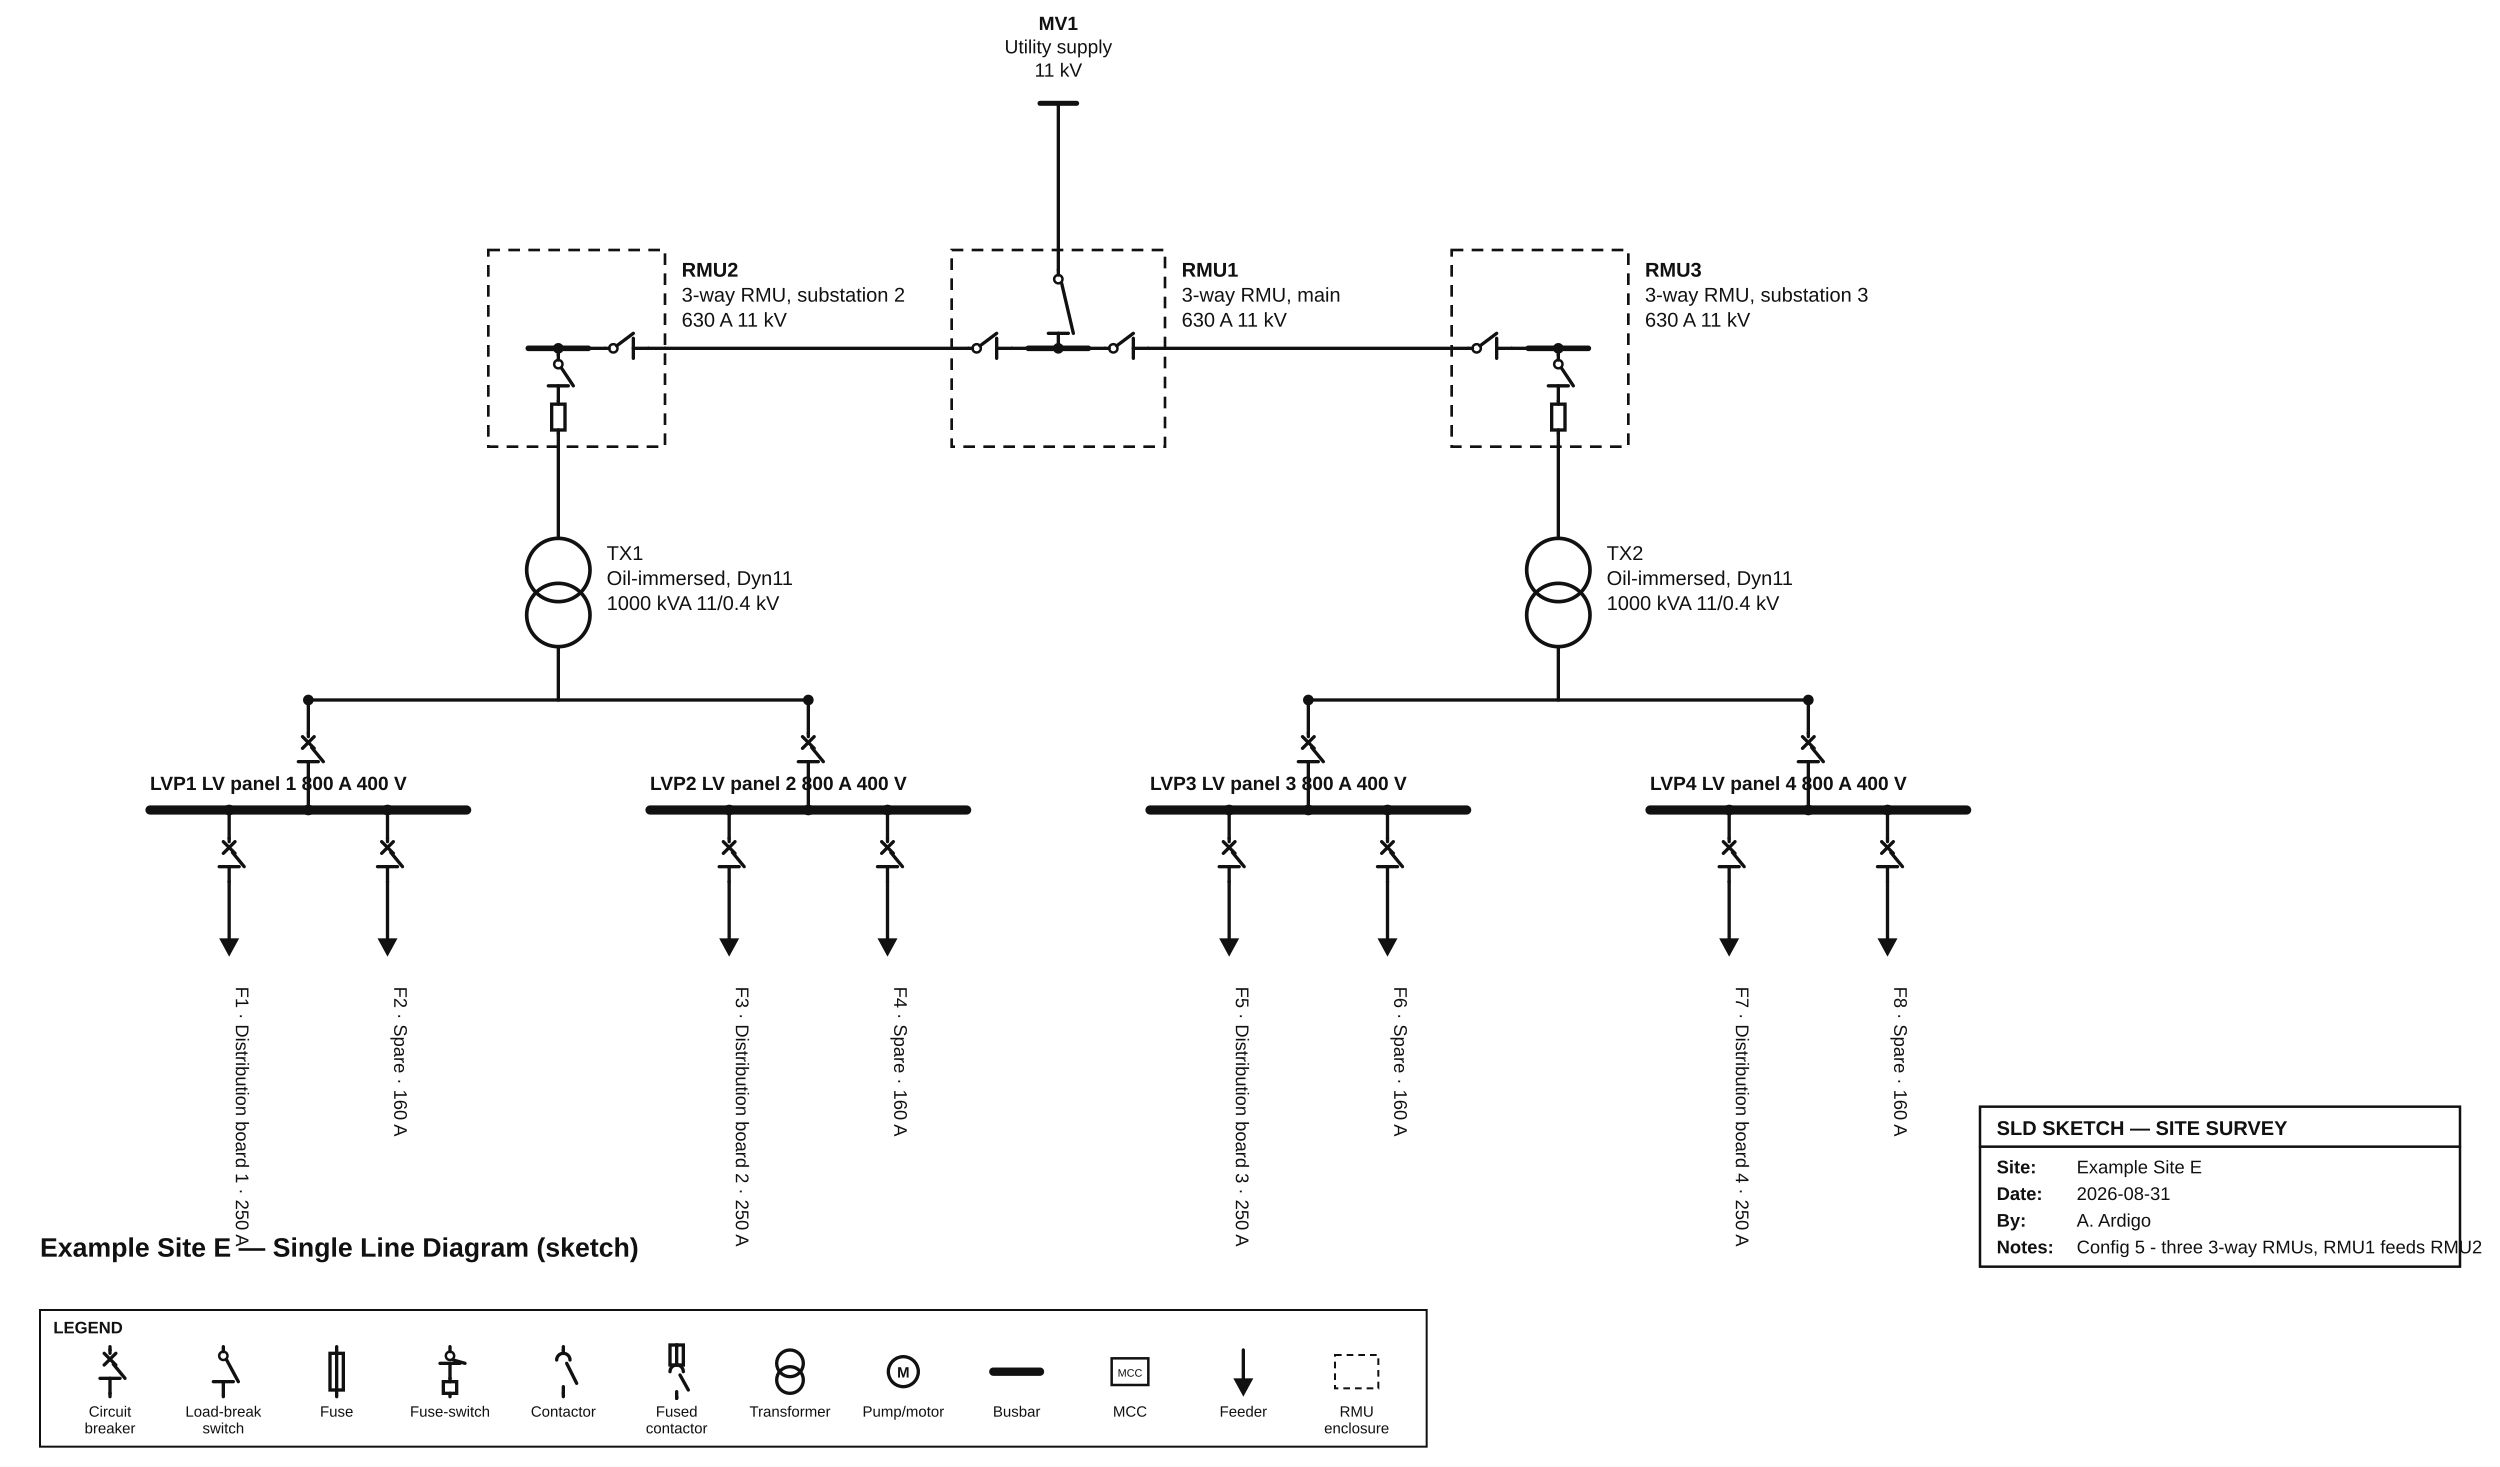
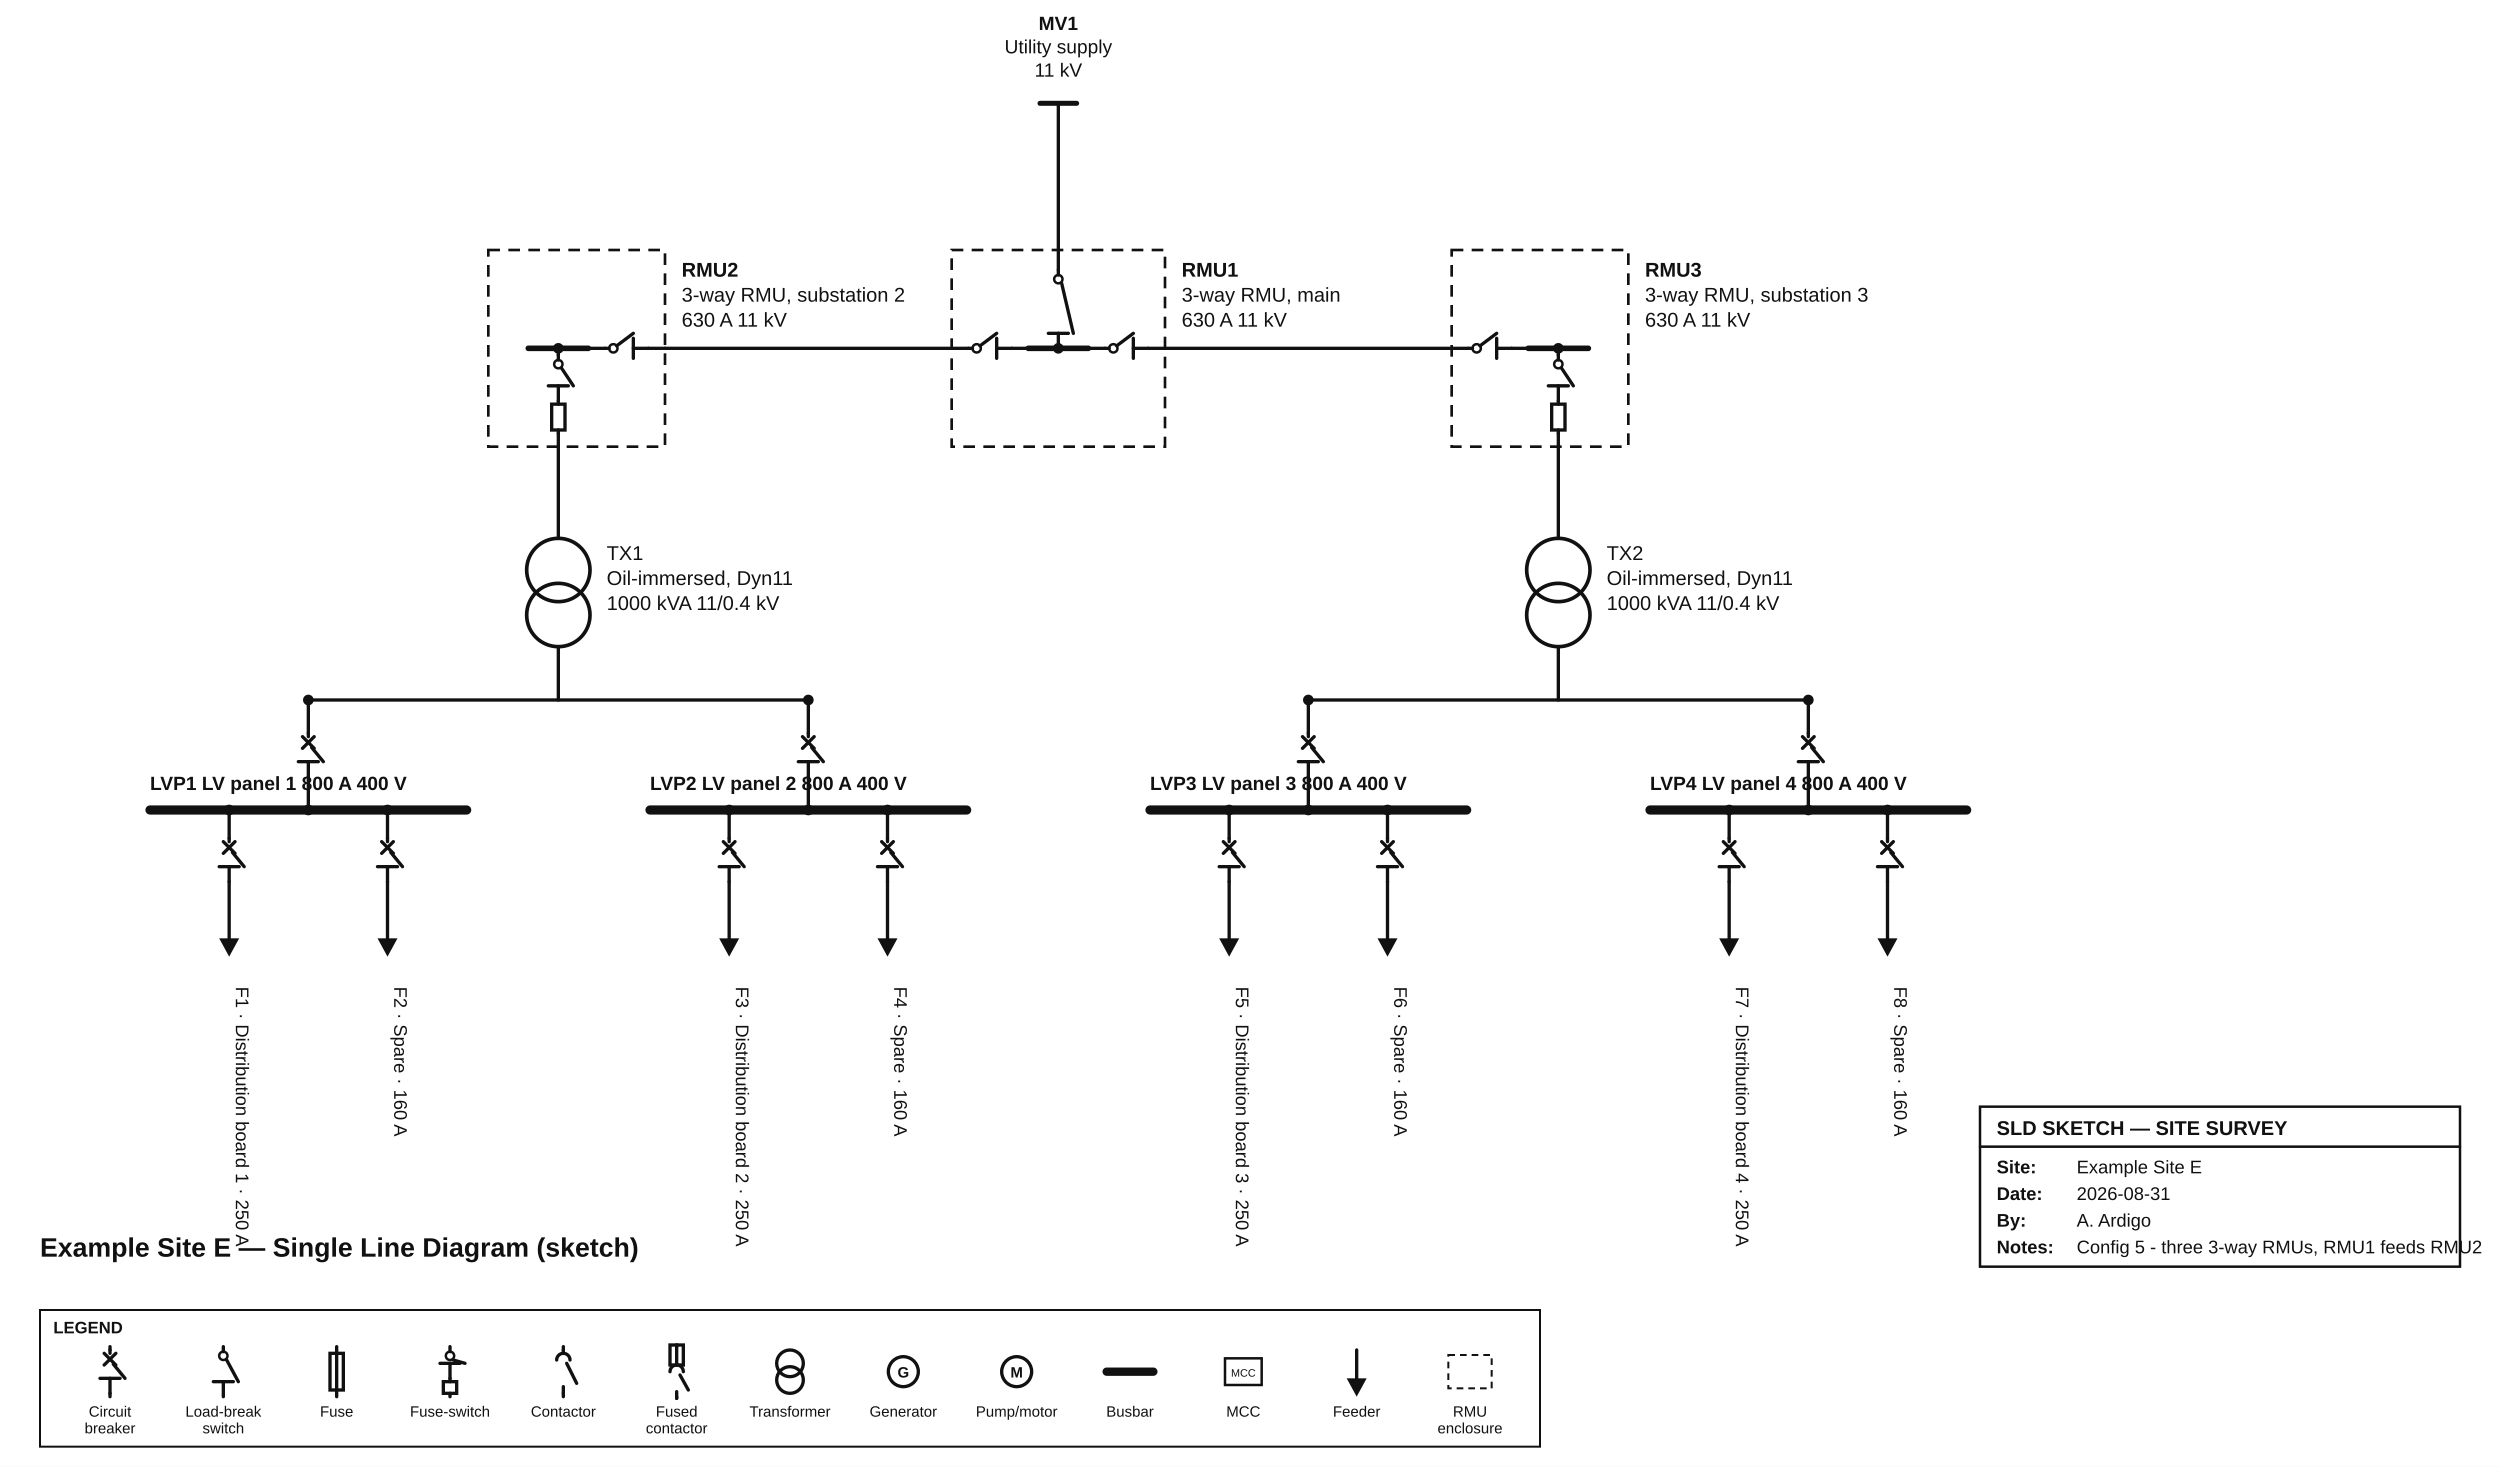
<svg xmlns="http://www.w3.org/2000/svg" width="1500" height="880" viewBox="0 0 1500 880">
  <rect width="100%" height="100%" fill="white" />
  <text x="24.0" y="754.0" font-family="Arial, Helvetica, sans-serif" font-size="16" fill="#111" text-anchor="start" font-weight="bold">Example Site E — Single Line Diagram (sketch)</text>
  <rect x="571.0" y="150.0" width="128.0" height="118.0" fill="none" stroke="#111" stroke-width="1.6" stroke-dasharray="7 5" />
  <line x1="617.0" y1="209.0" x2="653.0" y2="209.0" stroke="#111" stroke-width="3.4" stroke-linecap="round" />
  <line x1="635.0" y1="162.0" x2="635.0" y2="165.0" stroke="#111" stroke-width="2" stroke-linecap="round" />
  <circle cx="635.0" cy="167.5" r="2.5" fill="none" stroke="#111" stroke-width="1.5" />
  <line x1="637.0" y1="170.0" x2="644.0" y2="200.0" stroke="#111" stroke-width="2" stroke-linecap="round" />
  <line x1="629.0" y1="200.0" x2="641.0" y2="200.0" stroke="#111" stroke-width="2" stroke-linecap="round" />
  <line x1="635.0" y1="200.0" x2="635.0" y2="209.0" stroke="#111" stroke-width="2" stroke-linecap="round" />
  <line x1="635.0" y1="150.0" x2="635.0" y2="162.0" stroke="#111" stroke-width="2" stroke-linecap="round" />
  <circle cx="635.0" cy="209.0" r="3.2" fill="#111" />
  <text x="709.0" y="166.0" font-family="Arial, Helvetica, sans-serif" font-size="12" fill="#111" text-anchor="start" font-weight="bold">RMU1</text>
  <text x="709.0" y="181.0" font-family="Arial, Helvetica, sans-serif" font-size="12" fill="#111" text-anchor="start">3-way RMU, main</text>
  <text x="709.0" y="196.0" font-family="Arial, Helvetica, sans-serif" font-size="12" fill="#111" text-anchor="start">630 A 11 kV</text>
  <rect x="293.0" y="150.0" width="106.0" height="118.0" fill="none" stroke="#111" stroke-width="1.6" stroke-dasharray="7 5" />
  <line x1="317.0" y1="209.0" x2="353.0" y2="209.0" stroke="#111" stroke-width="3.4" stroke-linecap="round" />
  <line x1="335.0" y1="213.0" x2="335.0" y2="216.0" stroke="#111" stroke-width="2" stroke-linecap="round" />
  <circle cx="335.0" cy="218.5" r="2.5" fill="none" stroke="#111" stroke-width="1.5" />
  <line x1="337.0" y1="221.0" x2="344.0" y2="231.5" stroke="#111" stroke-width="2" stroke-linecap="round" />
  <line x1="329.0" y1="231.5" x2="341.0" y2="231.5" stroke="#111" stroke-width="2" stroke-linecap="round" />
  <line x1="335.0" y1="231.5" x2="335.0" y2="240.5" stroke="#111" stroke-width="2" stroke-linecap="round" />
  <rect x="331.0" y="242.5" width="8.0" height="15.5" fill="none" stroke="#111" stroke-width="2" />
  <line x1="335.0" y1="240.5" x2="335.0" y2="242.5" stroke="#111" stroke-width="2" stroke-linecap="round" />
  <line x1="335.0" y1="258.0" x2="335.0" y2="260.0" stroke="#111" stroke-width="2" stroke-linecap="round" />
  <line x1="335.0" y1="209.0" x2="335.0" y2="213.0" stroke="#111" stroke-width="2" stroke-linecap="round" />
  <line x1="335.0" y1="260.0" x2="335.0" y2="268.0" stroke="#111" stroke-width="2" stroke-linecap="round" />
  <circle cx="335.0" cy="209.0" r="3.2" fill="#111" />
  <text x="409.0" y="166.0" font-family="Arial, Helvetica, sans-serif" font-size="12" fill="#111" text-anchor="start" font-weight="bold">RMU2</text>
  <text x="409.0" y="181.0" font-family="Arial, Helvetica, sans-serif" font-size="12" fill="#111" text-anchor="start">3-way RMU, substation 2</text>
  <text x="409.0" y="196.0" font-family="Arial, Helvetica, sans-serif" font-size="12" fill="#111" text-anchor="start">630 A 11 kV</text>
  <rect x="871.0" y="150.0" width="106.0" height="118.0" fill="none" stroke="#111" stroke-width="1.6" stroke-dasharray="7 5" />
  <line x1="917.0" y1="209.0" x2="953.0" y2="209.0" stroke="#111" stroke-width="3.4" stroke-linecap="round" />
  <line x1="935.0" y1="213.0" x2="935.0" y2="216.0" stroke="#111" stroke-width="2" stroke-linecap="round" />
  <circle cx="935.0" cy="218.5" r="2.5" fill="none" stroke="#111" stroke-width="1.5" />
  <line x1="937.0" y1="221.0" x2="944.0" y2="231.5" stroke="#111" stroke-width="2" stroke-linecap="round" />
  <line x1="929.0" y1="231.5" x2="941.0" y2="231.5" stroke="#111" stroke-width="2" stroke-linecap="round" />
  <line x1="935.0" y1="231.5" x2="935.0" y2="240.5" stroke="#111" stroke-width="2" stroke-linecap="round" />
  <rect x="931.0" y="242.5" width="8.0" height="15.5" fill="none" stroke="#111" stroke-width="2" />
  <line x1="935.0" y1="240.5" x2="935.0" y2="242.5" stroke="#111" stroke-width="2" stroke-linecap="round" />
  <line x1="935.0" y1="258.0" x2="935.0" y2="260.0" stroke="#111" stroke-width="2" stroke-linecap="round" />
  <line x1="935.0" y1="209.0" x2="935.0" y2="213.0" stroke="#111" stroke-width="2" stroke-linecap="round" />
  <line x1="935.0" y1="260.0" x2="935.0" y2="268.0" stroke="#111" stroke-width="2" stroke-linecap="round" />
  <circle cx="935.0" cy="209.0" r="3.2" fill="#111" />
  <text x="987.0" y="166.0" font-family="Arial, Helvetica, sans-serif" font-size="12" fill="#111" text-anchor="start" font-weight="bold">RMU3</text>
  <text x="987.0" y="181.0" font-family="Arial, Helvetica, sans-serif" font-size="12" fill="#111" text-anchor="start">3-way RMU, substation 3</text>
  <text x="987.0" y="196.0" font-family="Arial, Helvetica, sans-serif" font-size="12" fill="#111" text-anchor="start">630 A 11 kV</text>
  <line x1="399.0" y1="209.0" x2="571.0" y2="209.0" stroke="#111" stroke-width="2" stroke-linecap="round" />
  <line x1="363.0" y1="209.0" x2="365.5" y2="209.0" stroke="#111" stroke-width="2" stroke-linecap="round" />
  <circle cx="368.0" cy="209.0" r="2.5" fill="none" stroke="#111" stroke-width="1.5" />
  <line x1="370.0" y1="207.5" x2="380.0" y2="200.0" stroke="#111" stroke-width="2" stroke-linecap="round" />
  <line x1="380.0" y1="203.0" x2="380.0" y2="215.0" stroke="#111" stroke-width="2" stroke-linecap="round" />
  <line x1="380.0" y1="209.0" x2="389.0" y2="209.0" stroke="#111" stroke-width="2" stroke-linecap="round" />
  <line x1="353.0" y1="209.0" x2="363.0" y2="209.0" stroke="#111" stroke-width="2" stroke-linecap="round" />
  <line x1="389.0" y1="209.0" x2="399.0" y2="209.0" stroke="#111" stroke-width="2" stroke-linecap="round" />
  <line x1="581.0" y1="209.0" x2="583.5" y2="209.0" stroke="#111" stroke-width="2" stroke-linecap="round" />
  <circle cx="586.0" cy="209.0" r="2.5" fill="none" stroke="#111" stroke-width="1.5" />
  <line x1="588.0" y1="207.5" x2="598.0" y2="200.0" stroke="#111" stroke-width="2" stroke-linecap="round" />
  <line x1="598.0" y1="203.0" x2="598.0" y2="215.0" stroke="#111" stroke-width="2" stroke-linecap="round" />
  <line x1="598.0" y1="209.0" x2="607.0" y2="209.0" stroke="#111" stroke-width="2" stroke-linecap="round" />
  <line x1="571.0" y1="209.0" x2="581.0" y2="209.0" stroke="#111" stroke-width="2" stroke-linecap="round" />
  <line x1="607.0" y1="209.0" x2="617.0" y2="209.0" stroke="#111" stroke-width="2" stroke-linecap="round" />
  <line x1="699.0" y1="209.0" x2="871.0" y2="209.0" stroke="#111" stroke-width="2" stroke-linecap="round" />
  <line x1="663.0" y1="209.0" x2="665.5" y2="209.0" stroke="#111" stroke-width="2" stroke-linecap="round" />
  <circle cx="668.0" cy="209.0" r="2.5" fill="none" stroke="#111" stroke-width="1.5" />
  <line x1="670.0" y1="207.5" x2="680.0" y2="200.0" stroke="#111" stroke-width="2" stroke-linecap="round" />
  <line x1="680.0" y1="203.0" x2="680.0" y2="215.0" stroke="#111" stroke-width="2" stroke-linecap="round" />
  <line x1="680.0" y1="209.0" x2="689.0" y2="209.0" stroke="#111" stroke-width="2" stroke-linecap="round" />
  <line x1="653.0" y1="209.0" x2="663.0" y2="209.0" stroke="#111" stroke-width="2" stroke-linecap="round" />
  <line x1="689.0" y1="209.0" x2="699.0" y2="209.0" stroke="#111" stroke-width="2" stroke-linecap="round" />
  <line x1="881.0" y1="209.0" x2="883.5" y2="209.0" stroke="#111" stroke-width="2" stroke-linecap="round" />
  <circle cx="886.0" cy="209.0" r="2.5" fill="none" stroke="#111" stroke-width="1.5" />
  <line x1="888.0" y1="207.5" x2="898.0" y2="200.0" stroke="#111" stroke-width="2" stroke-linecap="round" />
  <line x1="898.0" y1="203.0" x2="898.0" y2="215.0" stroke="#111" stroke-width="2" stroke-linecap="round" />
  <line x1="898.0" y1="209.0" x2="907.0" y2="209.0" stroke="#111" stroke-width="2" stroke-linecap="round" />
  <line x1="871.0" y1="209.0" x2="881.0" y2="209.0" stroke="#111" stroke-width="2" stroke-linecap="round" />
  <line x1="907.0" y1="209.0" x2="917.0" y2="209.0" stroke="#111" stroke-width="2" stroke-linecap="round" />
  <line x1="624.0" y1="62.0" x2="646.0" y2="62.0" stroke="#111" stroke-width="3" stroke-linecap="round" />
  <text x="635.0" y="18.0" font-family="Arial, Helvetica, sans-serif" font-size="11.5" fill="#111" text-anchor="middle" font-weight="bold">MV1</text>
  <text x="635.0" y="32.0" font-family="Arial, Helvetica, sans-serif" font-size="11.5" fill="#111" text-anchor="middle">Utility supply</text>
  <text x="635.0" y="46.0" font-family="Arial, Helvetica, sans-serif" font-size="11.5" fill="#111" text-anchor="middle">11 kV</text>
  <line x1="635.0" y1="62.0" x2="635.0" y2="150.0" stroke="#111" stroke-width="2" stroke-linecap="round" />
  <circle cx="335.0" cy="342.0" r="19" fill="none" stroke="#111" stroke-width="2.2" />
  <circle cx="335.0" cy="369.0" r="19" fill="none" stroke="#111" stroke-width="2.2" />
  <text x="364.0" y="336.0" font-family="Arial, Helvetica, sans-serif" font-size="12" fill="#111" text-anchor="start">TX1</text>
  <text x="364.0" y="351.0" font-family="Arial, Helvetica, sans-serif" font-size="12" fill="#111" text-anchor="start">Oil-immersed, Dyn11</text>
  <text x="364.0" y="366.0" font-family="Arial, Helvetica, sans-serif" font-size="12" fill="#111" text-anchor="start">1000 kVA 11/0.4 kV</text>
  <line x1="335.0" y1="268.0" x2="335.0" y2="323.0" stroke="#111" stroke-width="2" stroke-linecap="round" />
  <line x1="335.0" y1="388.0" x2="335.0" y2="420.0" stroke="#111" stroke-width="2" stroke-linecap="round" />
  <line x1="185.0" y1="420.0" x2="485.0" y2="420.0" stroke="#111" stroke-width="2" stroke-linecap="round" />
  <circle cx="185.0" cy="420.0" r="3.2" fill="#111" />
  <line x1="185.0" y1="440.0" x2="185.0" y2="442.0" stroke="#111" stroke-width="2" stroke-linecap="round" />
  <line x1="181.5" y1="442.0" x2="188.5" y2="449.0" stroke="#111" stroke-width="2" stroke-linecap="round" />
  <line x1="181.5" y1="449.0" x2="188.5" y2="442.0" stroke="#111" stroke-width="2" stroke-linecap="round" />
  <line x1="187.0" y1="448.5" x2="194.0" y2="457.0" stroke="#111" stroke-width="2" stroke-linecap="round" />
  <line x1="179.0" y1="457.0" x2="191.0" y2="457.0" stroke="#111" stroke-width="2" stroke-linecap="round" />
  <line x1="185.0" y1="457.0" x2="185.0" y2="466.0" stroke="#111" stroke-width="2" stroke-linecap="round" />
  <line x1="185.0" y1="420.0" x2="185.0" y2="440.0" stroke="#111" stroke-width="2" stroke-linecap="round" />
  <line x1="185.0" y1="466.0" x2="185.0" y2="486.0" stroke="#111" stroke-width="2" stroke-linecap="round" />
  <circle cx="185.0" cy="486.0" r="3.2" fill="#111" />
  <circle cx="485.0" cy="420.0" r="3.2" fill="#111" />
  <line x1="485.0" y1="440.0" x2="485.0" y2="442.0" stroke="#111" stroke-width="2" stroke-linecap="round" />
  <line x1="481.5" y1="442.0" x2="488.5" y2="449.0" stroke="#111" stroke-width="2" stroke-linecap="round" />
  <line x1="481.5" y1="449.0" x2="488.5" y2="442.0" stroke="#111" stroke-width="2" stroke-linecap="round" />
  <line x1="487.0" y1="448.5" x2="494.0" y2="457.0" stroke="#111" stroke-width="2" stroke-linecap="round" />
  <line x1="479.0" y1="457.0" x2="491.0" y2="457.0" stroke="#111" stroke-width="2" stroke-linecap="round" />
  <line x1="485.0" y1="457.0" x2="485.0" y2="466.0" stroke="#111" stroke-width="2" stroke-linecap="round" />
  <line x1="485.0" y1="420.0" x2="485.0" y2="440.0" stroke="#111" stroke-width="2" stroke-linecap="round" />
  <line x1="485.0" y1="466.0" x2="485.0" y2="486.0" stroke="#111" stroke-width="2" stroke-linecap="round" />
  <circle cx="485.0" cy="486.0" r="3.2" fill="#111" />
  <circle cx="935.0" cy="342.0" r="19" fill="none" stroke="#111" stroke-width="2.2" />
  <circle cx="935.0" cy="369.0" r="19" fill="none" stroke="#111" stroke-width="2.2" />
  <text x="964.0" y="336.0" font-family="Arial, Helvetica, sans-serif" font-size="12" fill="#111" text-anchor="start">TX2</text>
  <text x="964.0" y="351.0" font-family="Arial, Helvetica, sans-serif" font-size="12" fill="#111" text-anchor="start">Oil-immersed, Dyn11</text>
  <text x="964.0" y="366.0" font-family="Arial, Helvetica, sans-serif" font-size="12" fill="#111" text-anchor="start">1000 kVA 11/0.4 kV</text>
  <line x1="935.0" y1="268.0" x2="935.0" y2="323.0" stroke="#111" stroke-width="2" stroke-linecap="round" />
  <line x1="935.0" y1="388.0" x2="935.0" y2="420.0" stroke="#111" stroke-width="2" stroke-linecap="round" />
  <line x1="785.0" y1="420.0" x2="1085.0" y2="420.0" stroke="#111" stroke-width="2" stroke-linecap="round" />
  <circle cx="785.0" cy="420.0" r="3.2" fill="#111" />
  <line x1="785.0" y1="440.0" x2="785.0" y2="442.0" stroke="#111" stroke-width="2" stroke-linecap="round" />
  <line x1="781.5" y1="442.0" x2="788.5" y2="449.0" stroke="#111" stroke-width="2" stroke-linecap="round" />
  <line x1="781.5" y1="449.0" x2="788.5" y2="442.0" stroke="#111" stroke-width="2" stroke-linecap="round" />
  <line x1="787.0" y1="448.5" x2="794.0" y2="457.0" stroke="#111" stroke-width="2" stroke-linecap="round" />
  <line x1="779.0" y1="457.0" x2="791.0" y2="457.0" stroke="#111" stroke-width="2" stroke-linecap="round" />
  <line x1="785.0" y1="457.0" x2="785.0" y2="466.0" stroke="#111" stroke-width="2" stroke-linecap="round" />
  <line x1="785.0" y1="420.0" x2="785.0" y2="440.0" stroke="#111" stroke-width="2" stroke-linecap="round" />
  <line x1="785.0" y1="466.0" x2="785.0" y2="486.0" stroke="#111" stroke-width="2" stroke-linecap="round" />
  <circle cx="785.0" cy="486.0" r="3.2" fill="#111" />
  <circle cx="1085.0" cy="420.0" r="3.2" fill="#111" />
  <line x1="1085.0" y1="440.0" x2="1085.0" y2="442.0" stroke="#111" stroke-width="2" stroke-linecap="round" />
  <line x1="1081.5" y1="442.0" x2="1088.5" y2="449.0" stroke="#111" stroke-width="2" stroke-linecap="round" />
  <line x1="1081.5" y1="449.0" x2="1088.5" y2="442.0" stroke="#111" stroke-width="2" stroke-linecap="round" />
  <line x1="1087.0" y1="448.5" x2="1094.0" y2="457.0" stroke="#111" stroke-width="2" stroke-linecap="round" />
  <line x1="1079.0" y1="457.0" x2="1091.0" y2="457.0" stroke="#111" stroke-width="2" stroke-linecap="round" />
  <line x1="1085.0" y1="457.0" x2="1085.0" y2="466.0" stroke="#111" stroke-width="2" stroke-linecap="round" />
  <line x1="1085.0" y1="420.0" x2="1085.0" y2="440.0" stroke="#111" stroke-width="2" stroke-linecap="round" />
  <line x1="1085.0" y1="466.0" x2="1085.0" y2="486.0" stroke="#111" stroke-width="2" stroke-linecap="round" />
  <circle cx="1085.0" cy="486.0" r="3.2" fill="#111" />
  <line x1="90.0" y1="486.0" x2="280.0" y2="486.0" stroke="#111" stroke-width="5.5" stroke-linecap="round" />
  <text x="90.0" y="474.0" font-family="Arial, Helvetica, sans-serif" font-size="11.5" fill="#111" text-anchor="start" font-weight="bold">LVP1 LV panel 1 800 A 400 V</text>
  <line x1="390.0" y1="486.0" x2="580.0" y2="486.0" stroke="#111" stroke-width="5.5" stroke-linecap="round" />
  <text x="390.0" y="474.0" font-family="Arial, Helvetica, sans-serif" font-size="11.5" fill="#111" text-anchor="start" font-weight="bold">LVP2 LV panel 2 800 A 400 V</text>
  <line x1="690.0" y1="486.0" x2="880.0" y2="486.0" stroke="#111" stroke-width="5.5" stroke-linecap="round" />
  <text x="690.0" y="474.0" font-family="Arial, Helvetica, sans-serif" font-size="11.5" fill="#111" text-anchor="start" font-weight="bold">LVP3 LV panel 3 800 A 400 V</text>
  <line x1="990.0" y1="486.0" x2="1180.0" y2="486.0" stroke="#111" stroke-width="5.5" stroke-linecap="round" />
  <text x="990.0" y="474.0" font-family="Arial, Helvetica, sans-serif" font-size="11.5" fill="#111" text-anchor="start" font-weight="bold">LVP4 LV panel 4 800 A 400 V</text>
  <circle cx="137.5" cy="486.0" r="3.2" fill="#111" />
  <line x1="137.5" y1="503.0" x2="137.5" y2="505.0" stroke="#111" stroke-width="2" stroke-linecap="round" />
  <line x1="134.0" y1="505.0" x2="141.0" y2="512.0" stroke="#111" stroke-width="2" stroke-linecap="round" />
  <line x1="134.0" y1="512.0" x2="141.0" y2="505.0" stroke="#111" stroke-width="2" stroke-linecap="round" />
  <line x1="139.5" y1="511.5" x2="146.5" y2="520.0" stroke="#111" stroke-width="2" stroke-linecap="round" />
  <line x1="131.5" y1="520.0" x2="143.5" y2="520.0" stroke="#111" stroke-width="2" stroke-linecap="round" />
  <line x1="137.5" y1="520.0" x2="137.5" y2="529.0" stroke="#111" stroke-width="2" stroke-linecap="round" />
  <line x1="137.5" y1="486.0" x2="137.5" y2="503.0" stroke="#111" stroke-width="2" stroke-linecap="round" />
  <line x1="137.5" y1="529.0" x2="137.5" y2="564.0" stroke="#111" stroke-width="2" stroke-linecap="round" />
  <polygon points="131.5,563.0 143.5,563.0 137.5,574.0" fill="#111" />
  <text x="0" y="0" transform="translate(141.5,592.0) rotate(90)" font-family="Arial, Helvetica, sans-serif" font-size="11" fill="#111" text-anchor="start">F1 · Distribution board 1 · 250 A</text>
  <circle cx="232.5" cy="486.0" r="3.2" fill="#111" />
  <line x1="232.5" y1="503.0" x2="232.5" y2="505.0" stroke="#111" stroke-width="2" stroke-linecap="round" />
  <line x1="229.0" y1="505.0" x2="236.0" y2="512.0" stroke="#111" stroke-width="2" stroke-linecap="round" />
  <line x1="229.0" y1="512.0" x2="236.0" y2="505.0" stroke="#111" stroke-width="2" stroke-linecap="round" />
  <line x1="234.5" y1="511.5" x2="241.5" y2="520.0" stroke="#111" stroke-width="2" stroke-linecap="round" />
  <line x1="226.5" y1="520.0" x2="238.5" y2="520.0" stroke="#111" stroke-width="2" stroke-linecap="round" />
  <line x1="232.5" y1="520.0" x2="232.5" y2="529.0" stroke="#111" stroke-width="2" stroke-linecap="round" />
  <line x1="232.5" y1="486.0" x2="232.5" y2="503.0" stroke="#111" stroke-width="2" stroke-linecap="round" />
  <line x1="232.5" y1="529.0" x2="232.5" y2="564.0" stroke="#111" stroke-width="2" stroke-linecap="round" />
  <polygon points="226.5,563.0 238.5,563.0 232.5,574.0" fill="#111" />
  <text x="0" y="0" transform="translate(236.5,592.0) rotate(90)" font-family="Arial, Helvetica, sans-serif" font-size="11" fill="#111" text-anchor="start">F2 · Spare · 160 A</text>
  <circle cx="437.5" cy="486.0" r="3.2" fill="#111" />
  <line x1="437.5" y1="503.0" x2="437.5" y2="505.0" stroke="#111" stroke-width="2" stroke-linecap="round" />
  <line x1="434.0" y1="505.0" x2="441.0" y2="512.0" stroke="#111" stroke-width="2" stroke-linecap="round" />
  <line x1="434.0" y1="512.0" x2="441.0" y2="505.0" stroke="#111" stroke-width="2" stroke-linecap="round" />
  <line x1="439.5" y1="511.5" x2="446.5" y2="520.0" stroke="#111" stroke-width="2" stroke-linecap="round" />
  <line x1="431.5" y1="520.0" x2="443.5" y2="520.0" stroke="#111" stroke-width="2" stroke-linecap="round" />
  <line x1="437.5" y1="520.0" x2="437.5" y2="529.0" stroke="#111" stroke-width="2" stroke-linecap="round" />
  <line x1="437.5" y1="486.0" x2="437.5" y2="503.0" stroke="#111" stroke-width="2" stroke-linecap="round" />
  <line x1="437.5" y1="529.0" x2="437.5" y2="564.0" stroke="#111" stroke-width="2" stroke-linecap="round" />
  <polygon points="431.5,563.0 443.5,563.0 437.5,574.0" fill="#111" />
  <text x="0" y="0" transform="translate(441.5,592.0) rotate(90)" font-family="Arial, Helvetica, sans-serif" font-size="11" fill="#111" text-anchor="start">F3 · Distribution board 2 · 250 A</text>
  <circle cx="532.5" cy="486.0" r="3.2" fill="#111" />
  <line x1="532.5" y1="503.0" x2="532.5" y2="505.0" stroke="#111" stroke-width="2" stroke-linecap="round" />
  <line x1="529.0" y1="505.0" x2="536.0" y2="512.0" stroke="#111" stroke-width="2" stroke-linecap="round" />
  <line x1="529.0" y1="512.0" x2="536.0" y2="505.0" stroke="#111" stroke-width="2" stroke-linecap="round" />
  <line x1="534.5" y1="511.5" x2="541.5" y2="520.0" stroke="#111" stroke-width="2" stroke-linecap="round" />
  <line x1="526.5" y1="520.0" x2="538.5" y2="520.0" stroke="#111" stroke-width="2" stroke-linecap="round" />
  <line x1="532.5" y1="520.0" x2="532.5" y2="529.0" stroke="#111" stroke-width="2" stroke-linecap="round" />
  <line x1="532.5" y1="486.0" x2="532.5" y2="503.0" stroke="#111" stroke-width="2" stroke-linecap="round" />
  <line x1="532.5" y1="529.0" x2="532.5" y2="564.0" stroke="#111" stroke-width="2" stroke-linecap="round" />
  <polygon points="526.5,563.0 538.5,563.0 532.5,574.0" fill="#111" />
  <text x="0" y="0" transform="translate(536.5,592.0) rotate(90)" font-family="Arial, Helvetica, sans-serif" font-size="11" fill="#111" text-anchor="start">F4 · Spare · 160 A</text>
  <circle cx="737.5" cy="486.0" r="3.2" fill="#111" />
  <line x1="737.5" y1="503.0" x2="737.5" y2="505.0" stroke="#111" stroke-width="2" stroke-linecap="round" />
  <line x1="734.0" y1="505.0" x2="741.0" y2="512.0" stroke="#111" stroke-width="2" stroke-linecap="round" />
  <line x1="734.0" y1="512.0" x2="741.0" y2="505.0" stroke="#111" stroke-width="2" stroke-linecap="round" />
  <line x1="739.5" y1="511.5" x2="746.5" y2="520.0" stroke="#111" stroke-width="2" stroke-linecap="round" />
  <line x1="731.5" y1="520.0" x2="743.5" y2="520.0" stroke="#111" stroke-width="2" stroke-linecap="round" />
  <line x1="737.5" y1="520.0" x2="737.5" y2="529.0" stroke="#111" stroke-width="2" stroke-linecap="round" />
  <line x1="737.5" y1="486.0" x2="737.5" y2="503.0" stroke="#111" stroke-width="2" stroke-linecap="round" />
  <line x1="737.5" y1="529.0" x2="737.5" y2="564.0" stroke="#111" stroke-width="2" stroke-linecap="round" />
  <polygon points="731.5,563.0 743.5,563.0 737.5,574.0" fill="#111" />
  <text x="0" y="0" transform="translate(741.5,592.0) rotate(90)" font-family="Arial, Helvetica, sans-serif" font-size="11" fill="#111" text-anchor="start">F5 · Distribution board 3 · 250 A</text>
  <circle cx="832.5" cy="486.0" r="3.2" fill="#111" />
  <line x1="832.5" y1="503.0" x2="832.5" y2="505.0" stroke="#111" stroke-width="2" stroke-linecap="round" />
  <line x1="829.0" y1="505.0" x2="836.0" y2="512.0" stroke="#111" stroke-width="2" stroke-linecap="round" />
  <line x1="829.0" y1="512.0" x2="836.0" y2="505.0" stroke="#111" stroke-width="2" stroke-linecap="round" />
  <line x1="834.5" y1="511.5" x2="841.5" y2="520.0" stroke="#111" stroke-width="2" stroke-linecap="round" />
  <line x1="826.5" y1="520.0" x2="838.5" y2="520.0" stroke="#111" stroke-width="2" stroke-linecap="round" />
  <line x1="832.5" y1="520.0" x2="832.5" y2="529.0" stroke="#111" stroke-width="2" stroke-linecap="round" />
  <line x1="832.5" y1="486.0" x2="832.5" y2="503.0" stroke="#111" stroke-width="2" stroke-linecap="round" />
  <line x1="832.5" y1="529.0" x2="832.5" y2="564.0" stroke="#111" stroke-width="2" stroke-linecap="round" />
  <polygon points="826.5,563.0 838.5,563.0 832.5,574.0" fill="#111" />
  <text x="0" y="0" transform="translate(836.5,592.0) rotate(90)" font-family="Arial, Helvetica, sans-serif" font-size="11" fill="#111" text-anchor="start">F6 · Spare · 160 A</text>
  <circle cx="1037.5" cy="486.0" r="3.2" fill="#111" />
  <line x1="1037.5" y1="503.0" x2="1037.5" y2="505.0" stroke="#111" stroke-width="2" stroke-linecap="round" />
  <line x1="1034.0" y1="505.0" x2="1041.0" y2="512.0" stroke="#111" stroke-width="2" stroke-linecap="round" />
  <line x1="1034.0" y1="512.0" x2="1041.0" y2="505.0" stroke="#111" stroke-width="2" stroke-linecap="round" />
  <line x1="1039.5" y1="511.5" x2="1046.5" y2="520.0" stroke="#111" stroke-width="2" stroke-linecap="round" />
  <line x1="1031.5" y1="520.0" x2="1043.5" y2="520.0" stroke="#111" stroke-width="2" stroke-linecap="round" />
  <line x1="1037.5" y1="520.0" x2="1037.5" y2="529.0" stroke="#111" stroke-width="2" stroke-linecap="round" />
  <line x1="1037.5" y1="486.0" x2="1037.5" y2="503.0" stroke="#111" stroke-width="2" stroke-linecap="round" />
  <line x1="1037.5" y1="529.0" x2="1037.5" y2="564.0" stroke="#111" stroke-width="2" stroke-linecap="round" />
  <polygon points="1031.5,563.0 1043.5,563.0 1037.5,574.0" fill="#111" />
  <text x="0" y="0" transform="translate(1041.5,592.0) rotate(90)" font-family="Arial, Helvetica, sans-serif" font-size="11" fill="#111" text-anchor="start">F7 · Distribution board 4 · 250 A</text>
  <circle cx="1132.5" cy="486.0" r="3.2" fill="#111" />
  <line x1="1132.5" y1="503.0" x2="1132.5" y2="505.0" stroke="#111" stroke-width="2" stroke-linecap="round" />
  <line x1="1129.0" y1="505.0" x2="1136.0" y2="512.0" stroke="#111" stroke-width="2" stroke-linecap="round" />
  <line x1="1129.0" y1="512.0" x2="1136.0" y2="505.0" stroke="#111" stroke-width="2" stroke-linecap="round" />
  <line x1="1134.5" y1="511.5" x2="1141.5" y2="520.0" stroke="#111" stroke-width="2" stroke-linecap="round" />
  <line x1="1126.5" y1="520.0" x2="1138.5" y2="520.0" stroke="#111" stroke-width="2" stroke-linecap="round" />
  <line x1="1132.5" y1="520.0" x2="1132.5" y2="529.0" stroke="#111" stroke-width="2" stroke-linecap="round" />
  <line x1="1132.5" y1="486.0" x2="1132.5" y2="503.0" stroke="#111" stroke-width="2" stroke-linecap="round" />
  <line x1="1132.5" y1="529.0" x2="1132.5" y2="564.0" stroke="#111" stroke-width="2" stroke-linecap="round" />
  <polygon points="1126.5,563.0 1138.5,563.0 1132.5,574.0" fill="#111" />
  <text x="0" y="0" transform="translate(1136.5,592.0) rotate(90)" font-family="Arial, Helvetica, sans-serif" font-size="11" fill="#111" text-anchor="start">F8 · Spare · 160 A</text>
  <rect x="1188.0" y="664.0" width="288.0" height="96.0" fill="none" stroke="#111" stroke-width="1.5" />
  <line x1="1188.0" y1="688.0" x2="1476.0" y2="688.0" stroke="#111" stroke-width="1.5" stroke-linecap="round" />
  <text x="1198.0" y="681.0" font-family="Arial, Helvetica, sans-serif" font-size="12" fill="#111" text-anchor="start" font-weight="bold">SLD SKETCH — SITE SURVEY</text>
  <text x="1198.0" y="704.0" font-family="Arial, Helvetica, sans-serif" font-size="11" fill="#111" text-anchor="start" font-weight="bold">Site:</text>
  <text x="1246.0" y="704.0" font-family="Arial, Helvetica, sans-serif" font-size="11" fill="#111" text-anchor="start">Example Site E</text>
  <text x="1198.0" y="720.0" font-family="Arial, Helvetica, sans-serif" font-size="11" fill="#111" text-anchor="start" font-weight="bold">Date:</text>
  <text x="1246.0" y="720.0" font-family="Arial, Helvetica, sans-serif" font-size="11" fill="#111" text-anchor="start">2026-08-31</text>
  <text x="1198.0" y="736.0" font-family="Arial, Helvetica, sans-serif" font-size="11" fill="#111" text-anchor="start" font-weight="bold">By:</text>
  <text x="1246.0" y="736.0" font-family="Arial, Helvetica, sans-serif" font-size="11" fill="#111" text-anchor="start">A. Ardigo</text>
  <text x="1198.0" y="752.0" font-family="Arial, Helvetica, sans-serif" font-size="11" fill="#111" text-anchor="start" font-weight="bold">Notes:</text>
  <text x="1246.0" y="752.0" font-family="Arial, Helvetica, sans-serif" font-size="11" fill="#111" text-anchor="start">Config 5 - three 3-way RMUs, RMU1 feeds RMU2</text>
-   <rect x="24.0" y="786.0" width="832.0" height="82.0" fill="none" stroke="#111" stroke-width="1.2" />
+   <rect x="24.0" y="786.0" width="900.0" height="82.0" fill="none" stroke="#111" stroke-width="1.2" />
  <text x="32.0" y="800.0" font-family="Arial, Helvetica, sans-serif" font-size="10" fill="#111" text-anchor="start" font-weight="bold">LEGEND</text>
  <line x1="66.0" y1="810.0" x2="66.0" y2="812.0" stroke="#111" stroke-width="2" stroke-linecap="round" />
  <line x1="62.5" y1="812.0" x2="69.5" y2="819.0" stroke="#111" stroke-width="2" stroke-linecap="round" />
  <line x1="62.5" y1="819.0" x2="69.5" y2="812.0" stroke="#111" stroke-width="2" stroke-linecap="round" />
  <line x1="68.0" y1="818.5" x2="75.0" y2="827.0" stroke="#111" stroke-width="2" stroke-linecap="round" />
  <line x1="60.0" y1="827.0" x2="72.0" y2="827.0" stroke="#111" stroke-width="2" stroke-linecap="round" />
  <line x1="66.0" y1="827.0" x2="66.0" y2="836.0" stroke="#111" stroke-width="2" stroke-linecap="round" />
  <line x1="66.0" y1="808.0" x2="66.0" y2="810.0" stroke="#111" stroke-width="2" stroke-linecap="round" />
  <line x1="66.0" y1="836.0" x2="66.0" y2="838.0" stroke="#111" stroke-width="2" stroke-linecap="round" />
  <text x="66.0" y="850.0" font-family="Arial, Helvetica, sans-serif" font-size="9" fill="#111" text-anchor="middle">Circuit</text>
  <text x="66.0" y="860.0" font-family="Arial, Helvetica, sans-serif" font-size="9" fill="#111" text-anchor="middle">breaker</text>
  <line x1="134.0" y1="808.0" x2="134.0" y2="811.0" stroke="#111" stroke-width="2" stroke-linecap="round" />
  <circle cx="134.0" cy="813.5" r="2.5" fill="none" stroke="#111" stroke-width="1.5" />
  <line x1="136.0" y1="816.0" x2="143.0" y2="829.0" stroke="#111" stroke-width="2" stroke-linecap="round" />
  <line x1="128.0" y1="829.0" x2="140.0" y2="829.0" stroke="#111" stroke-width="2" stroke-linecap="round" />
  <line x1="134.0" y1="829.0" x2="134.0" y2="838.0" stroke="#111" stroke-width="2" stroke-linecap="round" />
  <text x="134.0" y="850.0" font-family="Arial, Helvetica, sans-serif" font-size="9" fill="#111" text-anchor="middle">Load-break</text>
  <text x="134.0" y="860.0" font-family="Arial, Helvetica, sans-serif" font-size="9" fill="#111" text-anchor="middle">switch</text>
  <rect x="198.0" y="812.0" width="8.0" height="22.0" fill="none" stroke="#111" stroke-width="2" />
  <line x1="202.0" y1="812.0" x2="202.0" y2="834.0" stroke="#111" stroke-width="2" stroke-linecap="round" />
  <line x1="202.0" y1="808.0" x2="202.0" y2="812.0" stroke="#111" stroke-width="2" stroke-linecap="round" />
  <line x1="202.0" y1="834.0" x2="202.0" y2="838.0" stroke="#111" stroke-width="2" stroke-linecap="round" />
  <text x="202.0" y="850.0" font-family="Arial, Helvetica, sans-serif" font-size="9" fill="#111" text-anchor="middle">Fuse</text>
  <line x1="270.0" y1="808.0" x2="270.0" y2="811.0" stroke="#111" stroke-width="2" stroke-linecap="round" />
  <circle cx="270.0" cy="813.5" r="2.5" fill="none" stroke="#111" stroke-width="1.5" />
  <line x1="272.0" y1="816.0" x2="279.0" y2="818.0" stroke="#111" stroke-width="2" stroke-linecap="round" />
  <line x1="264.0" y1="818.0" x2="276.0" y2="818.0" stroke="#111" stroke-width="2" stroke-linecap="round" />
  <line x1="270.0" y1="818.0" x2="270.0" y2="827.0" stroke="#111" stroke-width="2" stroke-linecap="round" />
  <rect x="266.0" y="829.0" width="8.0" height="7.0" fill="none" stroke="#111" stroke-width="2" />
  <line x1="270.0" y1="827.0" x2="270.0" y2="829.0" stroke="#111" stroke-width="2" stroke-linecap="round" />
  <line x1="270.0" y1="836.0" x2="270.0" y2="838.0" stroke="#111" stroke-width="2" stroke-linecap="round" />
  <text x="270.0" y="850.0" font-family="Arial, Helvetica, sans-serif" font-size="9" fill="#111" text-anchor="middle">Fuse-switch</text>
  <line x1="338.0" y1="810.0" x2="338.0" y2="812.0" stroke="#111" stroke-width="2" stroke-linecap="round" />
  <path d="M 334.0,816.0 A 4,4 0 0 1 342.0,816.0" fill="none" stroke="#111" stroke-width="2" stroke-linecap="round" />
  <line x1="340.0" y1="818.0" x2="346.0" y2="830.0" stroke="#111" stroke-width="2" stroke-linecap="round" />
  <line x1="338.0" y1="832.0" x2="338.0" y2="836.0" stroke="#111" stroke-width="2" stroke-linecap="round" />
  <line x1="338.0" y1="808.0" x2="338.0" y2="810.0" stroke="#111" stroke-width="2" stroke-linecap="round" />
  <line x1="338.0" y1="836.0" x2="338.0" y2="838.0" stroke="#111" stroke-width="2" stroke-linecap="round" />
  <text x="338.0" y="850.0" font-family="Arial, Helvetica, sans-serif" font-size="9" fill="#111" text-anchor="middle">Contactor</text>
  <rect x="402.0" y="807.0" width="8.0" height="12.0" fill="none" stroke="#111" stroke-width="2" />
  <line x1="406.0" y1="807.0" x2="406.0" y2="819.0" stroke="#111" stroke-width="2" stroke-linecap="round" />
  <path d="M 402.0,823.0 A 4,4 0 0 1 410.0,823.0" fill="none" stroke="#111" stroke-width="2" stroke-linecap="round" />
  <line x1="408.0" y1="825.0" x2="413.0" y2="834.0" stroke="#111" stroke-width="2" stroke-linecap="round" />
  <line x1="406.0" y1="835.0" x2="406.0" y2="839.0" stroke="#111" stroke-width="2" stroke-linecap="round" />
  <line x1="406.0" y1="808.0" x2="406.0" y2="807.0" stroke="#111" stroke-width="2" stroke-linecap="round" />
  <line x1="406.0" y1="839.0" x2="406.0" y2="838.0" stroke="#111" stroke-width="2" stroke-linecap="round" />
  <text x="406.0" y="850.0" font-family="Arial, Helvetica, sans-serif" font-size="9" fill="#111" text-anchor="middle">Fused</text>
  <text x="406.0" y="860.0" font-family="Arial, Helvetica, sans-serif" font-size="9" fill="#111" text-anchor="middle">contactor</text>
  <circle cx="474.0" cy="818.0" r="8" fill="none" stroke="#111" stroke-width="2" />
  <circle cx="474.0" cy="828.0" r="8" fill="none" stroke="#111" stroke-width="2" />
  <text x="474.0" y="850.0" font-family="Arial, Helvetica, sans-serif" font-size="9" fill="#111" text-anchor="middle">Transformer</text>
  <circle cx="542.0" cy="823.0" r="9" fill="none" stroke="#111" stroke-width="2" />
-   <text x="542.0" y="826.5" font-family="Arial, Helvetica, sans-serif" font-size="9" fill="#111" text-anchor="middle" font-weight="bold">M</text>
-   <text x="542.0" y="850.0" font-family="Arial, Helvetica, sans-serif" font-size="9" fill="#111" text-anchor="middle">Pump/motor</text>
-   <line x1="596.0" y1="823.0" x2="624.0" y2="823.0" stroke="#111" stroke-width="5" stroke-linecap="round" />
-   <text x="610.0" y="850.0" font-family="Arial, Helvetica, sans-serif" font-size="9" fill="#111" text-anchor="middle">Busbar</text>
-   <rect x="667.0" y="815.0" width="22.0" height="16.0" fill="none" stroke="#111" stroke-width="1.5" />
-   <text x="678.0" y="826.0" font-family="Arial, Helvetica, sans-serif" font-size="6.5" fill="#111" text-anchor="middle">MCC</text>
-   <text x="678.0" y="850.0" font-family="Arial, Helvetica, sans-serif" font-size="9" fill="#111" text-anchor="middle">MCC</text>
-   <line x1="746.0" y1="810.0" x2="746.0" y2="827.0" stroke="#111" stroke-width="2" stroke-linecap="round" />
-   <polygon points="740.0,827.0 752.0,827.0 746.0,838.0" fill="#111" />
-   <text x="746.0" y="850.0" font-family="Arial, Helvetica, sans-serif" font-size="9" fill="#111" text-anchor="middle">Feeder</text>
-   <rect x="801.0" y="813.0" width="26.0" height="20.0" fill="none" stroke="#111" stroke-width="1.2" stroke-dasharray="4 3" />
-   <text x="814.0" y="850.0" font-family="Arial, Helvetica, sans-serif" font-size="9" fill="#111" text-anchor="middle">RMU</text>
-   <text x="814.0" y="860.0" font-family="Arial, Helvetica, sans-serif" font-size="9" fill="#111" text-anchor="middle">enclosure</text>
+   <text x="542.0" y="826.5" font-family="Arial, Helvetica, sans-serif" font-size="9" fill="#111" text-anchor="middle" font-weight="bold">G</text>
+   <text x="542.0" y="850.0" font-family="Arial, Helvetica, sans-serif" font-size="9" fill="#111" text-anchor="middle">Generator</text>
+   <circle cx="610.0" cy="823.0" r="9" fill="none" stroke="#111" stroke-width="2" />
+   <text x="610.0" y="826.5" font-family="Arial, Helvetica, sans-serif" font-size="9" fill="#111" text-anchor="middle" font-weight="bold">M</text>
+   <text x="610.0" y="850.0" font-family="Arial, Helvetica, sans-serif" font-size="9" fill="#111" text-anchor="middle">Pump/motor</text>
+   <line x1="664.0" y1="823.0" x2="692.0" y2="823.0" stroke="#111" stroke-width="5" stroke-linecap="round" />
+   <text x="678.0" y="850.0" font-family="Arial, Helvetica, sans-serif" font-size="9" fill="#111" text-anchor="middle">Busbar</text>
+   <rect x="735.0" y="815.0" width="22.0" height="16.0" fill="none" stroke="#111" stroke-width="1.5" />
+   <text x="746.0" y="826.0" font-family="Arial, Helvetica, sans-serif" font-size="6.5" fill="#111" text-anchor="middle">MCC</text>
+   <text x="746.0" y="850.0" font-family="Arial, Helvetica, sans-serif" font-size="9" fill="#111" text-anchor="middle">MCC</text>
+   <line x1="814.0" y1="810.0" x2="814.0" y2="827.0" stroke="#111" stroke-width="2" stroke-linecap="round" />
+   <polygon points="808.0,827.0 820.0,827.0 814.0,838.0" fill="#111" />
+   <text x="814.0" y="850.0" font-family="Arial, Helvetica, sans-serif" font-size="9" fill="#111" text-anchor="middle">Feeder</text>
+   <rect x="869.0" y="813.0" width="26.0" height="20.0" fill="none" stroke="#111" stroke-width="1.2" stroke-dasharray="4 3" />
+   <text x="882.0" y="850.0" font-family="Arial, Helvetica, sans-serif" font-size="9" fill="#111" text-anchor="middle">RMU</text>
+   <text x="882.0" y="860.0" font-family="Arial, Helvetica, sans-serif" font-size="9" fill="#111" text-anchor="middle">enclosure</text>
</svg>
